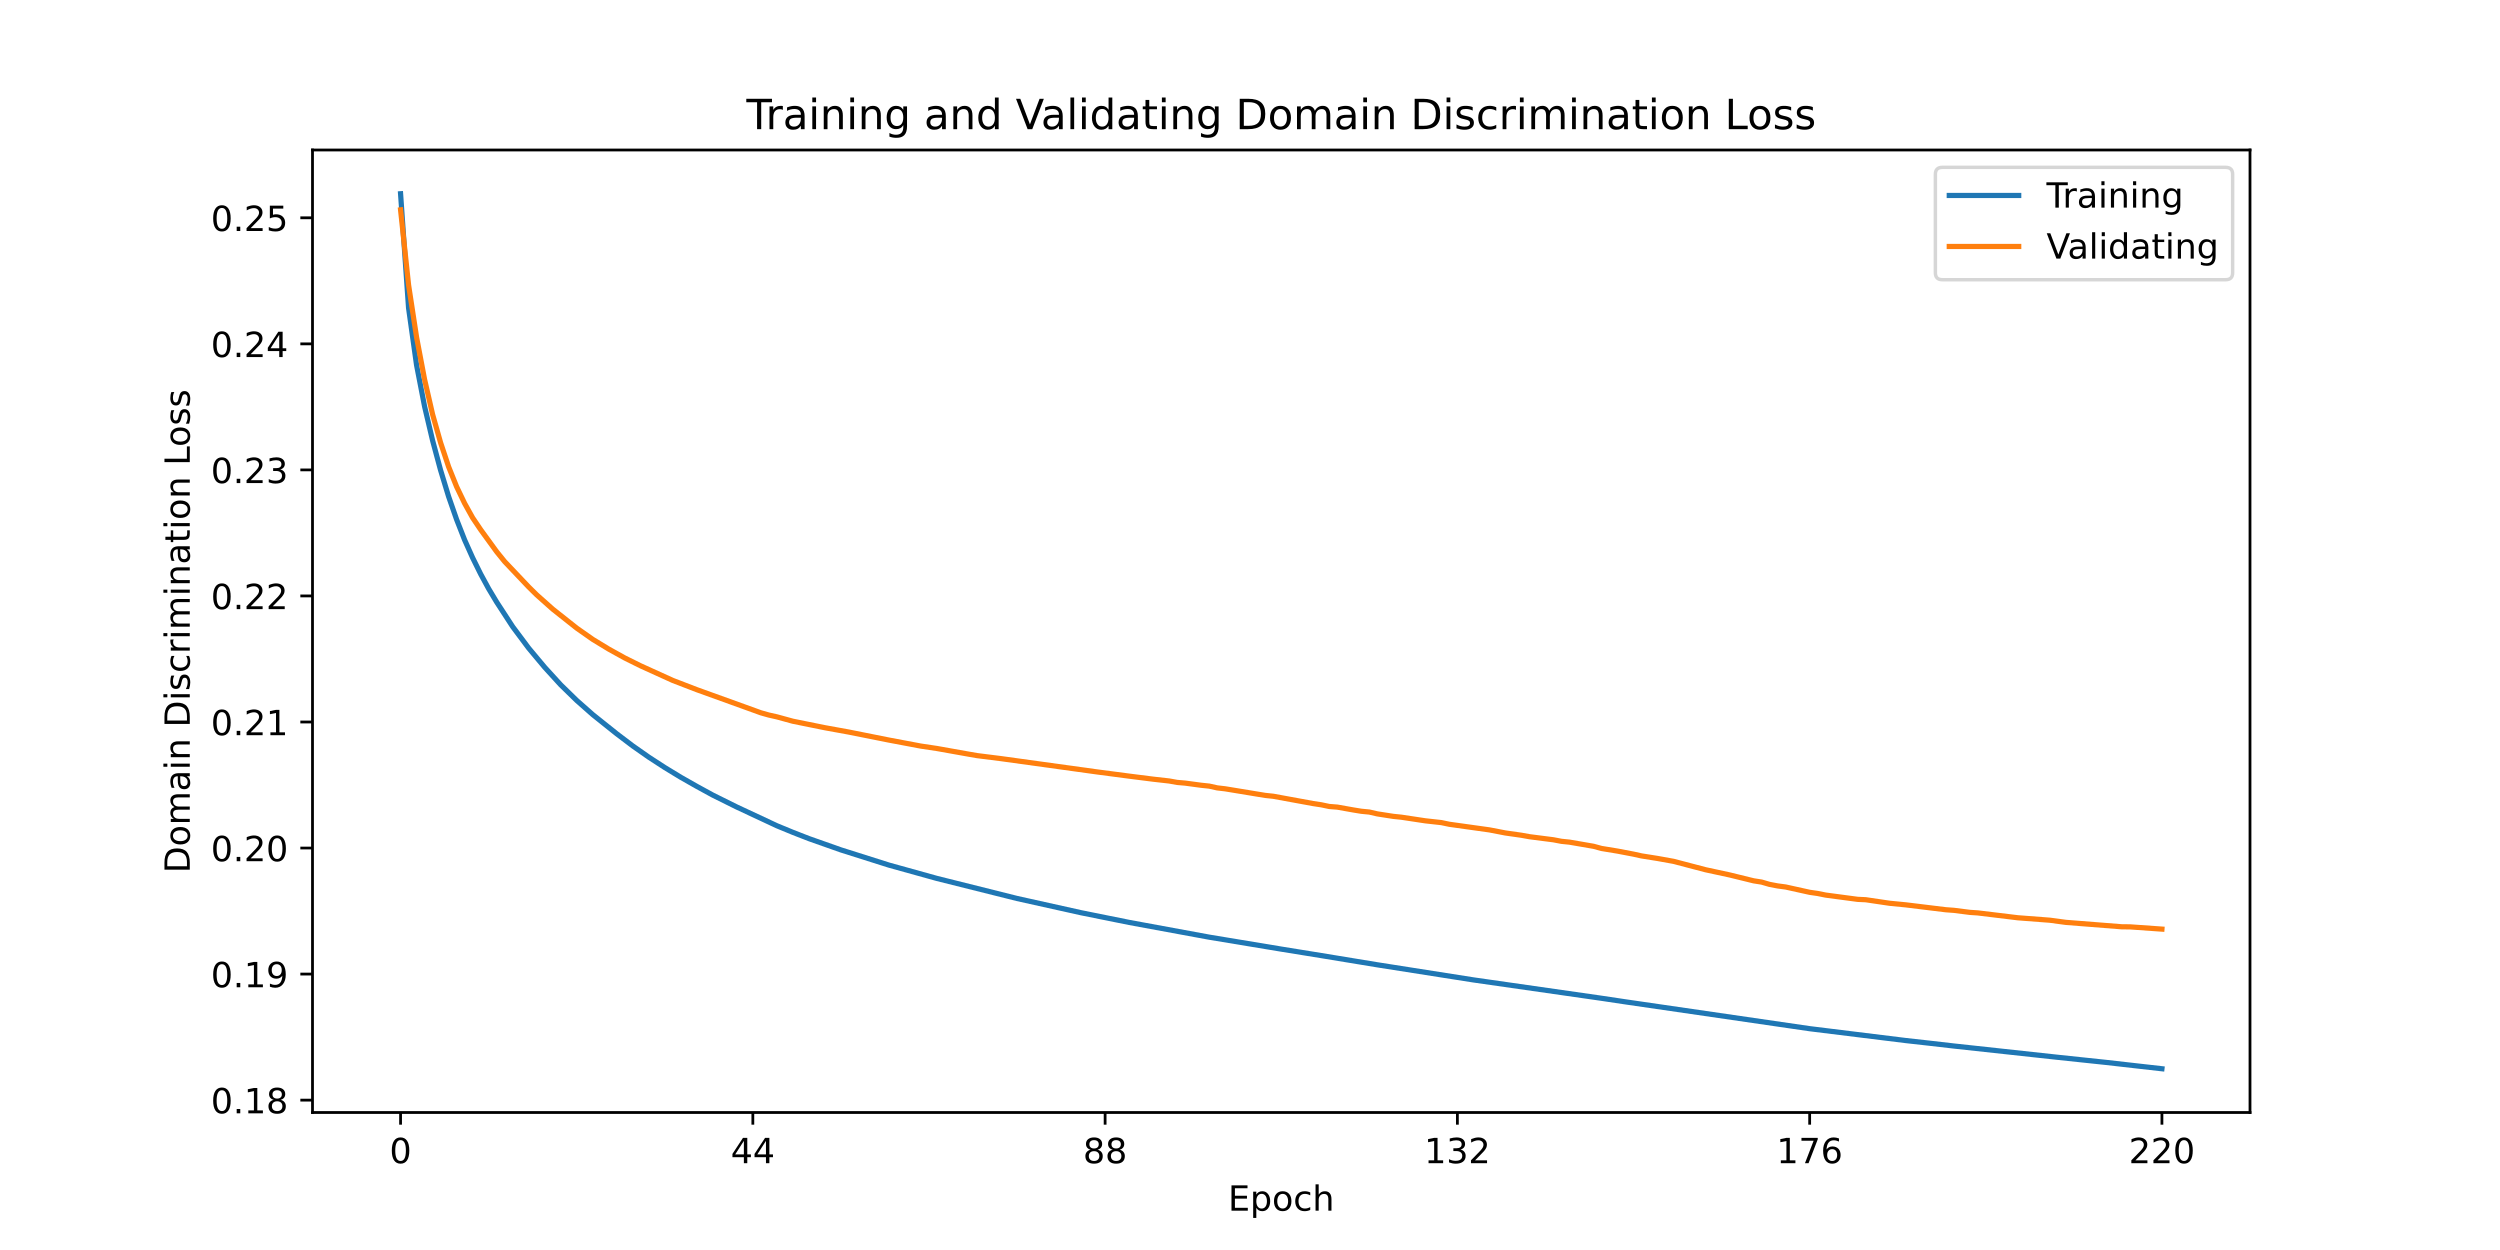
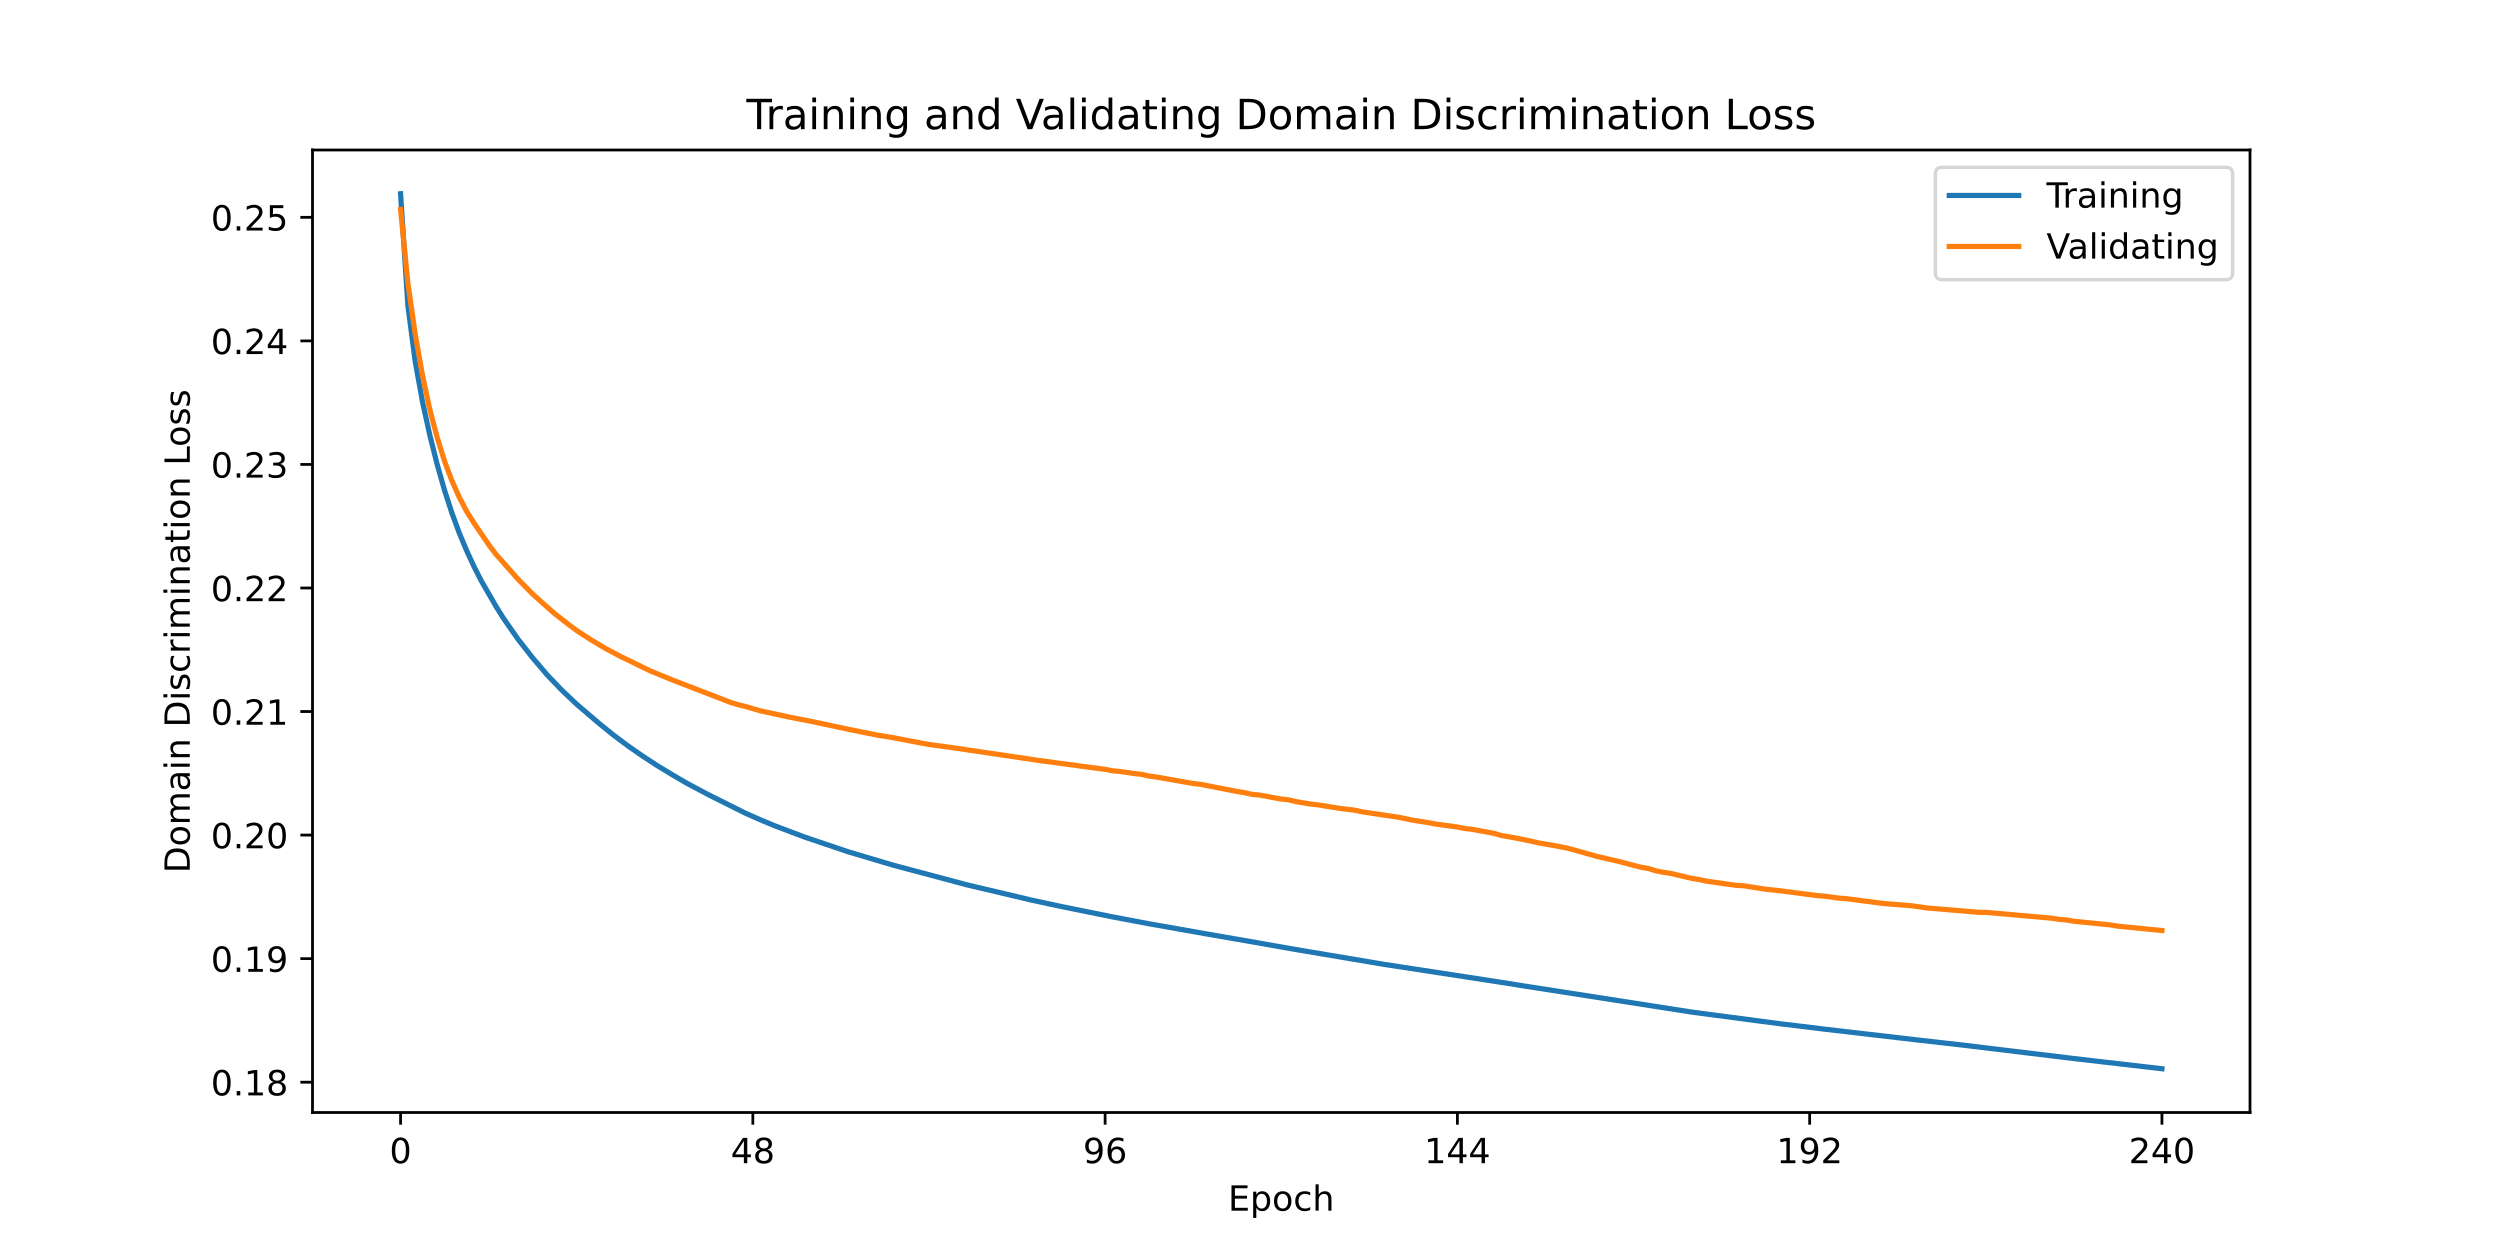
<svg xmlns="http://www.w3.org/2000/svg" xmlns:xlink="http://www.w3.org/1999/xlink" width="720pt" height="360pt" viewBox="0 0 720 360" version="1.1">
  <defs>
    <style type="text/css">*{stroke-linejoin: round; stroke-linecap: butt}</style>
  </defs>
  <g id="figure_1">
    <g id="patch_1">
      <path d="M 0 360  L 720 360  L 720 0  L 0 0  z " style="fill: #ffffff" />
    </g>
    <g id="axes_1">
      <g id="patch_2">
        <path d="M 90 320.4  L 648 320.4  L 648 43.2  L 90 43.2  z " style="fill: #ffffff" />
      </g>
      <g id="matplotlib.axis_1">
        <g id="xtick_1">
          <g id="line2d_1">
            <defs>
-               <path id="m2853e49513" d="M 0 0  L 0 3.5  " style="stroke: #000000; stroke-width: 0.8" />
+               <path id="mbe33d3d084" d="M 0 0  L 0 3.5  " style="stroke: #000000; stroke-width: 0.8" />
            </defs>
            <g>
-               <use xlink:href="#m2853e49513" x="115.364" y="320.4" style="stroke: #000000; stroke-width: 0.8" />
+               <use xlink:href="#mbe33d3d084" x="115.364" y="320.4" style="stroke: #000000; stroke-width: 0.8" />
            </g>
          </g>
          <g id="text_1">
            <g transform="translate(112.1824 334.9984) scale(0.1 -0.1)">
              <defs>
                <path id="DejaVuSans-30" d="M 2034 4250  Q 1547 4250 1301 3770  Q 1056 3291 1056 2328  Q 1056 1369 1301 889  Q 1547 409 2034 409  Q 2525 409 2770 889  Q 3016 1369 3016 2328  Q 3016 3291 2770 3770  Q 2525 4250 2034 4250  z M 2034 4750  Q 2819 4750 3233 4129  Q 3647 3509 3647 2328  Q 3647 1150 3233 529  Q 2819 -91 2034 -91  Q 1250 -91 836 529  Q 422 1150 422 2328  Q 422 3509 836 4129  Q 1250 4750 2034 4750  z " transform="scale(0.015625)" />
              </defs>
              <use xlink:href="#DejaVuSans-30" />
            </g>
          </g>
        </g>
        <g id="xtick_2">
          <g id="line2d_2">
            <g>
-               <use xlink:href="#m2853e49513" x="216.818" y="320.4" style="stroke: #000000; stroke-width: 0.8" />
+               <use xlink:href="#mbe33d3d084" x="216.818" y="320.4" style="stroke: #000000; stroke-width: 0.8" />
            </g>
          </g>
          <g id="text_2">
            <g transform="translate(210.4557 334.9984) scale(0.1 -0.1)">
              <defs>
                <path id="DejaVuSans-34" d="M 2419 4116  L 825 1625  L 2419 1625  L 2419 4116  z M 2253 4666  L 3047 4666  L 3047 1625  L 3713 1625  L 3713 1100  L 3047 1100  L 3047 0  L 2419 0  L 2419 1100  L 313 1100  L 313 1709  L 2253 4666  z " transform="scale(0.015625)" />
+                 <path id="DejaVuSans-38" d="M 2034 2216  Q 1584 2216 1326 1975  Q 1069 1734 1069 1313  Q 1069 891 1326 650  Q 1584 409 2034 409  Q 2484 409 2743 651  Q 3003 894 3003 1313  Q 3003 1734 2745 1975  Q 2488 2216 2034 2216  z M 1403 2484  Q 997 2584 770 2862  Q 544 3141 544 3541  Q 544 4100 942 4425  Q 1341 4750 2034 4750  Q 2731 4750 3128 4425  Q 3525 4100 3525 3541  Q 3525 3141 3298 2862  Q 3072 2584 2669 2484  Q 3125 2378 3379 2068  Q 3634 1759 3634 1313  Q 3634 634 3220 271  Q 2806 -91 2034 -91  Q 1263 -91 848 271  Q 434 634 434 1313  Q 434 1759 690 2068  Q 947 2378 1403 2484  z M 1172 3481  Q 1172 3119 1398 2916  Q 1625 2713 2034 2713  Q 2441 2713 2670 2916  Q 2900 3119 2900 3481  Q 2900 3844 2670 4047  Q 2441 4250 2034 4250  Q 1625 4250 1398 4047  Q 1172 3844 1172 3481  z " transform="scale(0.015625)" />
              </defs>
              <use xlink:href="#DejaVuSans-34" />
-               <use xlink:href="#DejaVuSans-34" transform="translate(63.62305 0)" />
+               <use xlink:href="#DejaVuSans-38" transform="translate(63.62305 0)" />
            </g>
          </g>
        </g>
        <g id="xtick_3">
          <g id="line2d_3">
            <g>
-               <use xlink:href="#m2853e49513" x="318.273" y="320.4" style="stroke: #000000; stroke-width: 0.8" />
+               <use xlink:href="#mbe33d3d084" x="318.273" y="320.4" style="stroke: #000000; stroke-width: 0.8" />
            </g>
          </g>
          <g id="text_3">
            <g transform="translate(311.9102 334.9984) scale(0.1 -0.1)">
              <defs>
-                 <path id="DejaVuSans-38" d="M 2034 2216  Q 1584 2216 1326 1975  Q 1069 1734 1069 1313  Q 1069 891 1326 650  Q 1584 409 2034 409  Q 2484 409 2743 651  Q 3003 894 3003 1313  Q 3003 1734 2745 1975  Q 2488 2216 2034 2216  z M 1403 2484  Q 997 2584 770 2862  Q 544 3141 544 3541  Q 544 4100 942 4425  Q 1341 4750 2034 4750  Q 2731 4750 3128 4425  Q 3525 4100 3525 3541  Q 3525 3141 3298 2862  Q 3072 2584 2669 2484  Q 3125 2378 3379 2068  Q 3634 1759 3634 1313  Q 3634 634 3220 271  Q 2806 -91 2034 -91  Q 1263 -91 848 271  Q 434 634 434 1313  Q 434 1759 690 2068  Q 947 2378 1403 2484  z M 1172 3481  Q 1172 3119 1398 2916  Q 1625 2713 2034 2713  Q 2441 2713 2670 2916  Q 2900 3119 2900 3481  Q 2900 3844 2670 4047  Q 2441 4250 2034 4250  Q 1625 4250 1398 4047  Q 1172 3844 1172 3481  z " transform="scale(0.015625)" />
-               </defs>
-               <use xlink:href="#DejaVuSans-38" />
-               <use xlink:href="#DejaVuSans-38" transform="translate(63.62305 0)" />
+                 <path id="DejaVuSans-39" d="M 703 97  L 703 672  Q 941 559 1184 500  Q 1428 441 1663 441  Q 2288 441 2617 861  Q 2947 1281 2994 2138  Q 2813 1869 2534 1725  Q 2256 1581 1919 1581  Q 1219 1581 811 2004  Q 403 2428 403 3163  Q 403 3881 828 4315  Q 1253 4750 1959 4750  Q 2769 4750 3195 4129  Q 3622 3509 3622 2328  Q 3622 1225 3098 567  Q 2575 -91 1691 -91  Q 1453 -91 1209 -44  Q 966 3 703 97  z M 1959 2075  Q 2384 2075 2632 2365  Q 2881 2656 2881 3163  Q 2881 3666 2632 3958  Q 2384 4250 1959 4250  Q 1534 4250 1286 3958  Q 1038 3666 1038 3163  Q 1038 2656 1286 2365  Q 1534 2075 1959 2075  z " transform="scale(0.015625)" />
+                 <path id="DejaVuSans-36" d="M 2113 2584  Q 1688 2584 1439 2293  Q 1191 2003 1191 1497  Q 1191 994 1439 701  Q 1688 409 2113 409  Q 2538 409 2786 701  Q 3034 994 3034 1497  Q 3034 2003 2786 2293  Q 2538 2584 2113 2584  z M 3366 4563  L 3366 3988  Q 3128 4100 2886 4159  Q 2644 4219 2406 4219  Q 1781 4219 1451 3797  Q 1122 3375 1075 2522  Q 1259 2794 1537 2939  Q 1816 3084 2150 3084  Q 2853 3084 3261 2657  Q 3669 2231 3669 1497  Q 3669 778 3244 343  Q 2819 -91 2113 -91  Q 1303 -91 875 529  Q 447 1150 447 2328  Q 447 3434 972 4092  Q 1497 4750 2381 4750  Q 2619 4750 2861 4703  Q 3103 4656 3366 4563  z " transform="scale(0.015625)" />
+               </defs>
+               <use xlink:href="#DejaVuSans-39" />
+               <use xlink:href="#DejaVuSans-36" transform="translate(63.62305 0)" />
            </g>
          </g>
        </g>
        <g id="xtick_4">
          <g id="line2d_4">
            <g>
-               <use xlink:href="#m2853e49513" x="419.727" y="320.4" style="stroke: #000000; stroke-width: 0.8" />
+               <use xlink:href="#mbe33d3d084" x="419.727" y="320.4" style="stroke: #000000; stroke-width: 0.8" />
            </g>
          </g>
          <g id="text_4">
            <g transform="translate(410.1835 334.9984) scale(0.1 -0.1)">
              <defs>
                <path id="DejaVuSans-31" d="M 794 531  L 1825 531  L 1825 4091  L 703 3866  L 703 4441  L 1819 4666  L 2450 4666  L 2450 531  L 3481 531  L 3481 0  L 794 0  L 794 531  z " transform="scale(0.015625)" />
-                 <path id="DejaVuSans-33" d="M 2597 2516  Q 3050 2419 3304 2112  Q 3559 1806 3559 1356  Q 3559 666 3084 287  Q 2609 -91 1734 -91  Q 1441 -91 1130 -33  Q 819 25 488 141  L 488 750  Q 750 597 1062 519  Q 1375 441 1716 441  Q 2309 441 2620 675  Q 2931 909 2931 1356  Q 2931 1769 2642 2001  Q 2353 2234 1838 2234  L 1294 2234  L 1294 2753  L 1863 2753  Q 2328 2753 2575 2939  Q 2822 3125 2822 3475  Q 2822 3834 2567 4026  Q 2313 4219 1838 4219  Q 1578 4219 1281 4162  Q 984 4106 628 3988  L 628 4550  Q 988 4650 1302 4700  Q 1616 4750 1894 4750  Q 2613 4750 3031 4423  Q 3450 4097 3450 3541  Q 3450 3153 3228 2886  Q 3006 2619 2597 2516  z " transform="scale(0.015625)" />
-                 <path id="DejaVuSans-32" d="M 1228 531  L 3431 531  L 3431 0  L 469 0  L 469 531  Q 828 903 1448 1529  Q 2069 2156 2228 2338  Q 2531 2678 2651 2914  Q 2772 3150 2772 3378  Q 2772 3750 2511 3984  Q 2250 4219 1831 4219  Q 1534 4219 1204 4116  Q 875 4013 500 3803  L 500 4441  Q 881 4594 1212 4672  Q 1544 4750 1819 4750  Q 2544 4750 2975 4387  Q 3406 4025 3406 3419  Q 3406 3131 3298 2873  Q 3191 2616 2906 2266  Q 2828 2175 2409 1742  Q 1991 1309 1228 531  z " transform="scale(0.015625)" />
              </defs>
              <use xlink:href="#DejaVuSans-31" />
-               <use xlink:href="#DejaVuSans-33" transform="translate(63.62305 0)" />
-               <use xlink:href="#DejaVuSans-32" transform="translate(127.2461 0)" />
+               <use xlink:href="#DejaVuSans-34" transform="translate(63.62305 0)" />
+               <use xlink:href="#DejaVuSans-34" transform="translate(127.2461 0)" />
            </g>
          </g>
        </g>
        <g id="xtick_5">
          <g id="line2d_5">
            <g>
-               <use xlink:href="#m2853e49513" x="521.182" y="320.4" style="stroke: #000000; stroke-width: 0.8" />
+               <use xlink:href="#mbe33d3d084" x="521.182" y="320.4" style="stroke: #000000; stroke-width: 0.8" />
            </g>
          </g>
          <g id="text_5">
            <g transform="translate(511.6381 334.9984) scale(0.1 -0.1)">
              <defs>
-                 <path id="DejaVuSans-37" d="M 525 4666  L 3525 4666  L 3525 4397  L 1831 0  L 1172 0  L 2766 4134  L 525 4134  L 525 4666  z " transform="scale(0.015625)" />
-                 <path id="DejaVuSans-36" d="M 2113 2584  Q 1688 2584 1439 2293  Q 1191 2003 1191 1497  Q 1191 994 1439 701  Q 1688 409 2113 409  Q 2538 409 2786 701  Q 3034 994 3034 1497  Q 3034 2003 2786 2293  Q 2538 2584 2113 2584  z M 3366 4563  L 3366 3988  Q 3128 4100 2886 4159  Q 2644 4219 2406 4219  Q 1781 4219 1451 3797  Q 1122 3375 1075 2522  Q 1259 2794 1537 2939  Q 1816 3084 2150 3084  Q 2853 3084 3261 2657  Q 3669 2231 3669 1497  Q 3669 778 3244 343  Q 2819 -91 2113 -91  Q 1303 -91 875 529  Q 447 1150 447 2328  Q 447 3434 972 4092  Q 1497 4750 2381 4750  Q 2619 4750 2861 4703  Q 3103 4656 3366 4563  z " transform="scale(0.015625)" />
+                 <path id="DejaVuSans-32" d="M 1228 531  L 3431 531  L 3431 0  L 469 0  L 469 531  Q 828 903 1448 1529  Q 2069 2156 2228 2338  Q 2531 2678 2651 2914  Q 2772 3150 2772 3378  Q 2772 3750 2511 3984  Q 2250 4219 1831 4219  Q 1534 4219 1204 4116  Q 875 4013 500 3803  L 500 4441  Q 881 4594 1212 4672  Q 1544 4750 1819 4750  Q 2544 4750 2975 4387  Q 3406 4025 3406 3419  Q 3406 3131 3298 2873  Q 3191 2616 2906 2266  Q 2828 2175 2409 1742  Q 1991 1309 1228 531  z " transform="scale(0.015625)" />
              </defs>
              <use xlink:href="#DejaVuSans-31" />
-               <use xlink:href="#DejaVuSans-37" transform="translate(63.62305 0)" />
-               <use xlink:href="#DejaVuSans-36" transform="translate(127.2461 0)" />
+               <use xlink:href="#DejaVuSans-39" transform="translate(63.62305 0)" />
+               <use xlink:href="#DejaVuSans-32" transform="translate(127.2461 0)" />
            </g>
          </g>
        </g>
        <g id="xtick_6">
          <g id="line2d_6">
            <g>
-               <use xlink:href="#m2853e49513" x="622.636" y="320.4" style="stroke: #000000; stroke-width: 0.8" />
+               <use xlink:href="#mbe33d3d084" x="622.636" y="320.4" style="stroke: #000000; stroke-width: 0.8" />
            </g>
          </g>
          <g id="text_6">
            <g transform="translate(613.0926 334.9984) scale(0.1 -0.1)">
              <use xlink:href="#DejaVuSans-32" />
-               <use xlink:href="#DejaVuSans-32" transform="translate(63.62305 0)" />
+               <use xlink:href="#DejaVuSans-34" transform="translate(63.62305 0)" />
              <use xlink:href="#DejaVuSans-30" transform="translate(127.2461 0)" />
            </g>
          </g>
        </g>
        <g id="text_7">
          <g transform="translate(353.6891 348.6766) scale(0.1 -0.1)">
            <defs>
              <path id="DejaVuSans-45" d="M 628 4666  L 3578 4666  L 3578 4134  L 1259 4134  L 1259 2753  L 3481 2753  L 3481 2222  L 1259 2222  L 1259 531  L 3634 531  L 3634 0  L 628 0  L 628 4666  z " transform="scale(0.015625)" />
              <path id="DejaVuSans-70" d="M 1159 525  L 1159 -1331  L 581 -1331  L 581 3500  L 1159 3500  L 1159 2969  Q 1341 3281 1617 3432  Q 1894 3584 2278 3584  Q 2916 3584 3314 3078  Q 3713 2572 3713 1747  Q 3713 922 3314 415  Q 2916 -91 2278 -91  Q 1894 -91 1617 61  Q 1341 213 1159 525  z M 3116 1747  Q 3116 2381 2855 2742  Q 2594 3103 2138 3103  Q 1681 3103 1420 2742  Q 1159 2381 1159 1747  Q 1159 1113 1420 752  Q 1681 391 2138 391  Q 2594 391 2855 752  Q 3116 1113 3116 1747  z " transform="scale(0.015625)" />
              <path id="DejaVuSans-6f" d="M 1959 3097  Q 1497 3097 1228 2736  Q 959 2375 959 1747  Q 959 1119 1226 758  Q 1494 397 1959 397  Q 2419 397 2687 759  Q 2956 1122 2956 1747  Q 2956 2369 2687 2733  Q 2419 3097 1959 3097  z M 1959 3584  Q 2709 3584 3137 3096  Q 3566 2609 3566 1747  Q 3566 888 3137 398  Q 2709 -91 1959 -91  Q 1206 -91 779 398  Q 353 888 353 1747  Q 353 2609 779 3096  Q 1206 3584 1959 3584  z " transform="scale(0.015625)" />
              <path id="DejaVuSans-63" d="M 3122 3366  L 3122 2828  Q 2878 2963 2633 3030  Q 2388 3097 2138 3097  Q 1578 3097 1268 2742  Q 959 2388 959 1747  Q 959 1106 1268 751  Q 1578 397 2138 397  Q 2388 397 2633 464  Q 2878 531 3122 666  L 3122 134  Q 2881 22 2623 -34  Q 2366 -91 2075 -91  Q 1284 -91 818 406  Q 353 903 353 1747  Q 353 2603 823 3093  Q 1294 3584 2113 3584  Q 2378 3584 2631 3529  Q 2884 3475 3122 3366  z " transform="scale(0.015625)" />
              <path id="DejaVuSans-68" d="M 3513 2113  L 3513 0  L 2938 0  L 2938 2094  Q 2938 2591 2744 2837  Q 2550 3084 2163 3084  Q 1697 3084 1428 2787  Q 1159 2491 1159 1978  L 1159 0  L 581 0  L 581 4863  L 1159 4863  L 1159 2956  Q 1366 3272 1645 3428  Q 1925 3584 2291 3584  Q 2894 3584 3203 3211  Q 3513 2838 3513 2113  z " transform="scale(0.015625)" />
            </defs>
            <use xlink:href="#DejaVuSans-45" />
            <use xlink:href="#DejaVuSans-70" transform="translate(63.18359 0)" />
            <use xlink:href="#DejaVuSans-6f" transform="translate(126.6602 0)" />
            <use xlink:href="#DejaVuSans-63" transform="translate(187.8418 0)" />
            <use xlink:href="#DejaVuSans-68" transform="translate(242.8223 0)" />
          </g>
        </g>
      </g>
      <g id="matplotlib.axis_2">
        <g id="ytick_1">
          <g id="line2d_7">
            <defs>
-               <path id="m1319312a20" d="M 0 0  L -3.5 0  " style="stroke: #000000; stroke-width: 0.8" />
+               <path id="m91e047c7bb" d="M 0 0  L -3.5 0  " style="stroke: #000000; stroke-width: 0.8" />
            </defs>
            <g>
-               <use xlink:href="#m1319312a20" x="90" y="316.834" style="stroke: #000000; stroke-width: 0.8" />
+               <use xlink:href="#m91e047c7bb" x="90" y="311.671" style="stroke: #000000; stroke-width: 0.8" />
            </g>
          </g>
          <g id="text_8">
-             <g transform="translate(60.73438 320.6329) scale(0.1 -0.1)">
+             <g transform="translate(60.73438 315.4698) scale(0.1 -0.1)">
              <defs>
                <path id="DejaVuSans-2e" d="M 684 794  L 1344 794  L 1344 0  L 684 0  L 684 794  z " transform="scale(0.015625)" />
              </defs>
              <use xlink:href="#DejaVuSans-30" />
              <use xlink:href="#DejaVuSans-2e" transform="translate(63.62305 0)" />
              <use xlink:href="#DejaVuSans-31" transform="translate(95.41016 0)" />
              <use xlink:href="#DejaVuSans-38" transform="translate(159.0332 0)" />
            </g>
          </g>
        </g>
        <g id="ytick_2">
          <g id="line2d_8">
            <g>
-               <use xlink:href="#m1319312a20" x="90" y="280.533" style="stroke: #000000; stroke-width: 0.8" />
+               <use xlink:href="#m91e047c7bb" x="90" y="276.088" style="stroke: #000000; stroke-width: 0.8" />
            </g>
          </g>
          <g id="text_9">
-             <g transform="translate(60.73438 284.3325) scale(0.1 -0.1)">
-               <defs>
-                 <path id="DejaVuSans-39" d="M 703 97  L 703 672  Q 941 559 1184 500  Q 1428 441 1663 441  Q 2288 441 2617 861  Q 2947 1281 2994 2138  Q 2813 1869 2534 1725  Q 2256 1581 1919 1581  Q 1219 1581 811 2004  Q 403 2428 403 3163  Q 403 3881 828 4315  Q 1253 4750 1959 4750  Q 2769 4750 3195 4129  Q 3622 3509 3622 2328  Q 3622 1225 3098 567  Q 2575 -91 1691 -91  Q 1453 -91 1209 -44  Q 966 3 703 97  z M 1959 2075  Q 2384 2075 2632 2365  Q 2881 2656 2881 3163  Q 2881 3666 2632 3958  Q 2384 4250 1959 4250  Q 1534 4250 1286 3958  Q 1038 3666 1038 3163  Q 1038 2656 1286 2365  Q 1534 2075 1959 2075  z " transform="scale(0.015625)" />
-               </defs>
+             <g transform="translate(60.73438 279.8874) scale(0.1 -0.1)">
              <use xlink:href="#DejaVuSans-30" />
              <use xlink:href="#DejaVuSans-2e" transform="translate(63.62305 0)" />
              <use xlink:href="#DejaVuSans-31" transform="translate(95.41016 0)" />
              <use xlink:href="#DejaVuSans-39" transform="translate(159.0332 0)" />
            </g>
          </g>
        </g>
        <g id="ytick_3">
          <g id="line2d_9">
            <g>
-               <use xlink:href="#m1319312a20" x="90" y="244.233" style="stroke: #000000; stroke-width: 0.8" />
+               <use xlink:href="#m91e047c7bb" x="90" y="240.506" style="stroke: #000000; stroke-width: 0.8" />
            </g>
          </g>
          <g id="text_10">
-             <g transform="translate(60.73438 248.0322) scale(0.1 -0.1)">
+             <g transform="translate(60.73438 244.3051) scale(0.1 -0.1)">
              <use xlink:href="#DejaVuSans-30" />
              <use xlink:href="#DejaVuSans-2e" transform="translate(63.62305 0)" />
              <use xlink:href="#DejaVuSans-32" transform="translate(95.41016 0)" />
              <use xlink:href="#DejaVuSans-30" transform="translate(159.0332 0)" />
            </g>
          </g>
        </g>
        <g id="ytick_4">
          <g id="line2d_10">
            <g>
-               <use xlink:href="#m1319312a20" x="90" y="207.933" style="stroke: #000000; stroke-width: 0.8" />
+               <use xlink:href="#m91e047c7bb" x="90" y="204.924" style="stroke: #000000; stroke-width: 0.8" />
            </g>
          </g>
          <g id="text_11">
-             <g transform="translate(60.73438 211.7319) scale(0.1 -0.1)">
+             <g transform="translate(60.73438 208.7227) scale(0.1 -0.1)">
              <use xlink:href="#DejaVuSans-30" />
              <use xlink:href="#DejaVuSans-2e" transform="translate(63.62305 0)" />
              <use xlink:href="#DejaVuSans-32" transform="translate(95.41016 0)" />
              <use xlink:href="#DejaVuSans-31" transform="translate(159.0332 0)" />
            </g>
          </g>
        </g>
        <g id="ytick_5">
          <g id="line2d_11">
            <g>
-               <use xlink:href="#m1319312a20" x="90" y="171.632" style="stroke: #000000; stroke-width: 0.8" />
+               <use xlink:href="#m91e047c7bb" x="90" y="169.341" style="stroke: #000000; stroke-width: 0.8" />
            </g>
          </g>
          <g id="text_12">
-             <g transform="translate(60.73438 175.4315) scale(0.1 -0.1)">
+             <g transform="translate(60.73438 173.1404) scale(0.1 -0.1)">
              <use xlink:href="#DejaVuSans-30" />
              <use xlink:href="#DejaVuSans-2e" transform="translate(63.62305 0)" />
              <use xlink:href="#DejaVuSans-32" transform="translate(95.41016 0)" />
              <use xlink:href="#DejaVuSans-32" transform="translate(159.0332 0)" />
            </g>
          </g>
        </g>
        <g id="ytick_6">
          <g id="line2d_12">
            <g>
-               <use xlink:href="#m1319312a20" x="90" y="135.332" style="stroke: #000000; stroke-width: 0.8" />
+               <use xlink:href="#m91e047c7bb" x="90" y="133.759" style="stroke: #000000; stroke-width: 0.8" />
            </g>
          </g>
          <g id="text_13">
-             <g transform="translate(60.73438 139.1312) scale(0.1 -0.1)">
+             <g transform="translate(60.73438 137.5581) scale(0.1 -0.1)">
+               <defs>
+                 <path id="DejaVuSans-33" d="M 2597 2516  Q 3050 2419 3304 2112  Q 3559 1806 3559 1356  Q 3559 666 3084 287  Q 2609 -91 1734 -91  Q 1441 -91 1130 -33  Q 819 25 488 141  L 488 750  Q 750 597 1062 519  Q 1375 441 1716 441  Q 2309 441 2620 675  Q 2931 909 2931 1356  Q 2931 1769 2642 2001  Q 2353 2234 1838 2234  L 1294 2234  L 1294 2753  L 1863 2753  Q 2328 2753 2575 2939  Q 2822 3125 2822 3475  Q 2822 3834 2567 4026  Q 2313 4219 1838 4219  Q 1578 4219 1281 4162  Q 984 4106 628 3988  L 628 4550  Q 988 4650 1302 4700  Q 1616 4750 1894 4750  Q 2613 4750 3031 4423  Q 3450 4097 3450 3541  Q 3450 3153 3228 2886  Q 3006 2619 2597 2516  z " transform="scale(0.015625)" />
+               </defs>
              <use xlink:href="#DejaVuSans-30" />
              <use xlink:href="#DejaVuSans-2e" transform="translate(63.62305 0)" />
              <use xlink:href="#DejaVuSans-32" transform="translate(95.41016 0)" />
              <use xlink:href="#DejaVuSans-33" transform="translate(159.0332 0)" />
            </g>
          </g>
        </g>
        <g id="ytick_7">
          <g id="line2d_13">
            <g>
-               <use xlink:href="#m1319312a20" x="90" y="99.032" style="stroke: #000000; stroke-width: 0.8" />
+               <use xlink:href="#m91e047c7bb" x="90" y="98.177" style="stroke: #000000; stroke-width: 0.8" />
            </g>
          </g>
          <g id="text_14">
-             <g transform="translate(60.73438 102.8308) scale(0.1 -0.1)">
+             <g transform="translate(60.73438 101.9757) scale(0.1 -0.1)">
              <use xlink:href="#DejaVuSans-30" />
              <use xlink:href="#DejaVuSans-2e" transform="translate(63.62305 0)" />
              <use xlink:href="#DejaVuSans-32" transform="translate(95.41016 0)" />
              <use xlink:href="#DejaVuSans-34" transform="translate(159.0332 0)" />
            </g>
          </g>
        </g>
        <g id="ytick_8">
          <g id="line2d_14">
            <g>
-               <use xlink:href="#m1319312a20" x="90" y="62.731" style="stroke: #000000; stroke-width: 0.8" />
+               <use xlink:href="#m91e047c7bb" x="90" y="62.594" style="stroke: #000000; stroke-width: 0.8" />
            </g>
          </g>
          <g id="text_15">
-             <g transform="translate(60.73438 66.53049) scale(0.1 -0.1)">
+             <g transform="translate(60.73438 66.39339) scale(0.1 -0.1)">
              <defs>
                <path id="DejaVuSans-35" d="M 691 4666  L 3169 4666  L 3169 4134  L 1269 4134  L 1269 2991  Q 1406 3038 1543 3061  Q 1681 3084 1819 3084  Q 2600 3084 3056 2656  Q 3513 2228 3513 1497  Q 3513 744 3044 326  Q 2575 -91 1722 -91  Q 1428 -91 1123 -41  Q 819 9 494 109  L 494 744  Q 775 591 1075 516  Q 1375 441 1709 441  Q 2250 441 2565 725  Q 2881 1009 2881 1497  Q 2881 1984 2565 2268  Q 2250 2553 1709 2553  Q 1456 2553 1204 2497  Q 953 2441 691 2322  L 691 4666  z " transform="scale(0.015625)" />
              </defs>
              <use xlink:href="#DejaVuSans-30" />
              <use xlink:href="#DejaVuSans-2e" transform="translate(63.62305 0)" />
              <use xlink:href="#DejaVuSans-32" transform="translate(95.41016 0)" />
              <use xlink:href="#DejaVuSans-35" transform="translate(159.0332 0)" />
            </g>
          </g>
        </g>
        <g id="text_16">
          <g transform="translate(54.65469 251.4539) rotate(-90) scale(0.1 -0.1)">
            <defs>
              <path id="DejaVuSans-44" d="M 1259 4147  L 1259 519  L 2022 519  Q 2988 519 3436 956  Q 3884 1394 3884 2338  Q 3884 3275 3436 3711  Q 2988 4147 2022 4147  L 1259 4147  z M 628 4666  L 1925 4666  Q 3281 4666 3915 4102  Q 4550 3538 4550 2338  Q 4550 1131 3912 565  Q 3275 0 1925 0  L 628 0  L 628 4666  z " transform="scale(0.015625)" />
              <path id="DejaVuSans-6d" d="M 3328 2828  Q 3544 3216 3844 3400  Q 4144 3584 4550 3584  Q 5097 3584 5394 3201  Q 5691 2819 5691 2113  L 5691 0  L 5113 0  L 5113 2094  Q 5113 2597 4934 2840  Q 4756 3084 4391 3084  Q 3944 3084 3684 2787  Q 3425 2491 3425 1978  L 3425 0  L 2847 0  L 2847 2094  Q 2847 2600 2669 2842  Q 2491 3084 2119 3084  Q 1678 3084 1418 2786  Q 1159 2488 1159 1978  L 1159 0  L 581 0  L 581 3500  L 1159 3500  L 1159 2956  Q 1356 3278 1631 3431  Q 1906 3584 2284 3584  Q 2666 3584 2933 3390  Q 3200 3197 3328 2828  z " transform="scale(0.015625)" />
              <path id="DejaVuSans-61" d="M 2194 1759  Q 1497 1759 1228 1600  Q 959 1441 959 1056  Q 959 750 1161 570  Q 1363 391 1709 391  Q 2188 391 2477 730  Q 2766 1069 2766 1631  L 2766 1759  L 2194 1759  z M 3341 1997  L 3341 0  L 2766 0  L 2766 531  Q 2569 213 2275 61  Q 1981 -91 1556 -91  Q 1019 -91 701 211  Q 384 513 384 1019  Q 384 1609 779 1909  Q 1175 2209 1959 2209  L 2766 2209  L 2766 2266  Q 2766 2663 2505 2880  Q 2244 3097 1772 3097  Q 1472 3097 1187 3025  Q 903 2953 641 2809  L 641 3341  Q 956 3463 1253 3523  Q 1550 3584 1831 3584  Q 2591 3584 2966 3190  Q 3341 2797 3341 1997  z " transform="scale(0.015625)" />
              <path id="DejaVuSans-69" d="M 603 3500  L 1178 3500  L 1178 0  L 603 0  L 603 3500  z M 603 4863  L 1178 4863  L 1178 4134  L 603 4134  L 603 4863  z " transform="scale(0.015625)" />
              <path id="DejaVuSans-6e" d="M 3513 2113  L 3513 0  L 2938 0  L 2938 2094  Q 2938 2591 2744 2837  Q 2550 3084 2163 3084  Q 1697 3084 1428 2787  Q 1159 2491 1159 1978  L 1159 0  L 581 0  L 581 3500  L 1159 3500  L 1159 2956  Q 1366 3272 1645 3428  Q 1925 3584 2291 3584  Q 2894 3584 3203 3211  Q 3513 2838 3513 2113  z " transform="scale(0.015625)" />
              <path id="DejaVuSans-20" transform="scale(0.015625)" />
              <path id="DejaVuSans-73" d="M 2834 3397  L 2834 2853  Q 2591 2978 2328 3040  Q 2066 3103 1784 3103  Q 1356 3103 1142 2972  Q 928 2841 928 2578  Q 928 2378 1081 2264  Q 1234 2150 1697 2047  L 1894 2003  Q 2506 1872 2764 1633  Q 3022 1394 3022 966  Q 3022 478 2636 193  Q 2250 -91 1575 -91  Q 1294 -91 989 -36  Q 684 19 347 128  L 347 722  Q 666 556 975 473  Q 1284 391 1588 391  Q 1994 391 2212 530  Q 2431 669 2431 922  Q 2431 1156 2273 1281  Q 2116 1406 1581 1522  L 1381 1569  Q 847 1681 609 1914  Q 372 2147 372 2553  Q 372 3047 722 3315  Q 1072 3584 1716 3584  Q 2034 3584 2315 3537  Q 2597 3491 2834 3397  z " transform="scale(0.015625)" />
              <path id="DejaVuSans-72" d="M 2631 2963  Q 2534 3019 2420 3045  Q 2306 3072 2169 3072  Q 1681 3072 1420 2755  Q 1159 2438 1159 1844  L 1159 0  L 581 0  L 581 3500  L 1159 3500  L 1159 2956  Q 1341 3275 1631 3429  Q 1922 3584 2338 3584  Q 2397 3584 2469 3576  Q 2541 3569 2628 3553  L 2631 2963  z " transform="scale(0.015625)" />
              <path id="DejaVuSans-74" d="M 1172 4494  L 1172 3500  L 2356 3500  L 2356 3053  L 1172 3053  L 1172 1153  Q 1172 725 1289 603  Q 1406 481 1766 481  L 2356 481  L 2356 0  L 1766 0  Q 1100 0 847 248  Q 594 497 594 1153  L 594 3053  L 172 3053  L 172 3500  L 594 3500  L 594 4494  L 1172 4494  z " transform="scale(0.015625)" />
              <path id="DejaVuSans-4c" d="M 628 4666  L 1259 4666  L 1259 531  L 3531 531  L 3531 0  L 628 0  L 628 4666  z " transform="scale(0.015625)" />
            </defs>
            <use xlink:href="#DejaVuSans-44" />
            <use xlink:href="#DejaVuSans-6f" transform="translate(77.00195 0)" />
            <use xlink:href="#DejaVuSans-6d" transform="translate(138.1836 0)" />
            <use xlink:href="#DejaVuSans-61" transform="translate(235.5957 0)" />
            <use xlink:href="#DejaVuSans-69" transform="translate(296.875 0)" />
            <use xlink:href="#DejaVuSans-6e" transform="translate(324.6582 0)" />
            <use xlink:href="#DejaVuSans-20" transform="translate(388.0371 0)" />
            <use xlink:href="#DejaVuSans-44" transform="translate(419.8242 0)" />
            <use xlink:href="#DejaVuSans-69" transform="translate(496.8262 0)" />
            <use xlink:href="#DejaVuSans-73" transform="translate(524.6094 0)" />
            <use xlink:href="#DejaVuSans-63" transform="translate(576.709 0)" />
            <use xlink:href="#DejaVuSans-72" transform="translate(631.6895 0)" />
            <use xlink:href="#DejaVuSans-69" transform="translate(672.8027 0)" />
            <use xlink:href="#DejaVuSans-6d" transform="translate(700.5859 0)" />
            <use xlink:href="#DejaVuSans-69" transform="translate(797.998 0)" />
            <use xlink:href="#DejaVuSans-6e" transform="translate(825.7812 0)" />
            <use xlink:href="#DejaVuSans-61" transform="translate(889.1602 0)" />
            <use xlink:href="#DejaVuSans-74" transform="translate(950.4395 0)" />
            <use xlink:href="#DejaVuSans-69" transform="translate(989.6484 0)" />
            <use xlink:href="#DejaVuSans-6f" transform="translate(1017.432 0)" />
            <use xlink:href="#DejaVuSans-6e" transform="translate(1078.613 0)" />
            <use xlink:href="#DejaVuSans-20" transform="translate(1141.992 0)" />
            <use xlink:href="#DejaVuSans-4c" transform="translate(1173.779 0)" />
            <use xlink:href="#DejaVuSans-6f" transform="translate(1227.742 0)" />
            <use xlink:href="#DejaVuSans-73" transform="translate(1288.924 0)" />
            <use xlink:href="#DejaVuSans-73" transform="translate(1341.023 0)" />
          </g>
        </g>
      </g>
      <g id="line2d_15">
-         <path d="M 115.364 55.8  L 117.669 88.708  L 119.975 105.159  L 122.281 117.061  L 124.587 126.865  L 126.893 135.431  L 129.198 143.004  L 131.504 149.619  L 133.81 155.502  L 136.116 160.639  L 138.421 165.301  L 140.727 169.542  L 143.033 173.389  L 147.645 180.478  L 152.256 186.657  L 156.868 192.171  L 161.479 197.227  L 166.091 201.725  L 170.702 205.799  L 177.62 211.331  L 182.231 214.823  L 186.843 218.057  L 191.455 221.05  L 196.066 223.856  L 200.678 226.475  L 205.289 228.994  L 212.207 232.427  L 223.736 237.815  L 228.347 239.717  L 232.959 241.515  L 242.182 244.771  L 256.017 249.15  L 269.851 252.996  L 292.909 258.763  L 311.355 262.867  L 325.19 265.657  L 348.248 269.903  L 369 273.343  L 380.529 275.209  L 396.669 277.864  L 424.339 282.212  L 461.231 287.502  L 468.149 288.537  L 521.182 296.261  L 548.851 299.677  L 555.769 300.45  L 562.686 301.248  L 592.661 304.507  L 606.496 305.968  L 615.719 307.017  L 622.636 307.8  L 622.636 307.8  " clip-path="url(#paa025a3c8e)" style="fill: none; stroke: #1f77b4; stroke-width: 1.5; stroke-linecap: square" />
+         <path d="M 115.364 55.8  L 117.477 88.057  L 119.591 104.182  L 121.705 115.849  L 123.818 125.459  L 125.932 133.856  L 128.045 141.279  L 130.159 147.764  L 132.273 153.53  L 134.386 158.565  L 136.5 163.135  L 138.614 167.292  L 142.841 174.623  L 144.955 178.012  L 149.182 184.069  L 153.409 189.473  L 157.636 194.429  L 161.864 198.839  L 166.091 202.832  L 172.432 208.255  L 176.659 211.678  L 180.886 214.847  L 185.114 217.781  L 189.341 220.532  L 193.568 223.1  L 197.795 225.568  L 204.136 228.933  L 214.705 234.215  L 218.932 236.079  L 223.159 237.841  L 231.614 241.034  L 244.295 245.325  L 256.977 249.096  L 278.114 254.748  L 297.136 259.246  L 305.591 261.064  L 320.386 264.063  L 330.955 266.052  L 347.864 269.04  L 358.432 270.869  L 373.227 273.472  L 398.591 277.733  L 432.409 282.92  L 438.75 283.934  L 487.364 291.505  L 512.727 294.853  L 519.068 295.611  L 525.409 296.393  L 552.886 299.587  L 565.568 301.02  L 574.023 302.048  L 597.273 304.861  L 605.727 305.839  L 622.636 307.8  L 622.636 307.8  " clip-path="url(#p3537110d97)" style="fill: none; stroke: #1f77b4; stroke-width: 1.5; stroke-linecap: square" />
      </g>
      <g id="line2d_16">
-         <path d="M 115.364 60.437  L 117.669 82.086  L 119.975 97.148  L 122.281 109.298  L 124.587 119.347  L 126.893 127.497  L 129.198 134.422  L 131.504 140.161  L 133.81 144.964  L 136.116 149.119  L 138.421 152.534  L 143.033 158.886  L 145.339 161.734  L 152.256 169.036  L 154.562 171.311  L 159.174 175.415  L 166.091 180.897  L 170.702 184.132  L 175.314 186.937  L 179.926 189.49  L 184.537 191.778  L 193.76 195.965  L 200.678 198.627  L 214.512 203.615  L 219.124 205.284  L 221.43 205.936  L 223.736 206.451  L 228.347 207.714  L 237.57 209.583  L 244.488 210.838  L 256.017 213.141  L 265.24 214.88  L 269.851 215.569  L 279.074 217.214  L 281.38 217.614  L 288.298 218.485  L 315.967 222.316  L 325.19 223.526  L 332.107 224.403  L 336.719 224.923  L 339.025 225.338  L 341.331 225.535  L 345.942 226.156  L 348.248 226.398  L 350.554 226.91  L 352.86 227.179  L 364.388 229.078  L 366.694 229.322  L 378.223 231.433  L 380.529 231.783  L 382.835 232.267  L 385.14 232.448  L 389.752 233.266  L 392.058 233.645  L 394.364 233.868  L 396.669 234.398  L 401.281 235.115  L 403.587 235.353  L 410.504 236.397  L 415.116 236.909  L 417.421 237.394  L 428.95 239.007  L 433.562 239.896  L 438.174 240.553  L 440.479 240.971  L 447.397 241.859  L 449.702 242.301  L 452.008 242.536  L 458.926 243.73  L 461.231 244.357  L 465.843 245.115  L 470.455 245.994  L 472.76 246.503  L 477.372 247.234  L 481.983 248.067  L 491.207 250.487  L 498.124 251.979  L 505.041 253.675  L 507.347 254.038  L 509.653 254.709  L 511.959 255.147  L 514.264 255.454  L 521.182 256.986  L 523.488 257.319  L 525.793 257.784  L 535.017 259.013  L 537.322 259.12  L 544.24 260.144  L 548.851 260.595  L 560.38 262.006  L 562.686 262.174  L 567.298 262.762  L 569.603 262.917  L 581.132 264.317  L 590.355 265.021  L 594.967 265.642  L 611.107 266.916  L 613.413 266.935  L 622.636 267.586  L 622.636 267.586  " clip-path="url(#paa025a3c8e)" style="fill: none; stroke: #ff7f0e; stroke-width: 1.5; stroke-linecap: square" />
+         <path d="M 115.364 60.345  L 117.477 81.566  L 119.591 96.33  L 121.705 108.239  L 123.818 118.09  L 125.932 126.079  L 128.045 132.867  L 130.159 138.493  L 132.273 143.201  L 134.386 147.273  L 136.5 150.621  L 140.727 156.847  L 142.841 159.639  L 149.182 166.796  L 153.409 171.097  L 157.636 174.886  L 159.75 176.736  L 163.977 180.03  L 166.091 181.594  L 170.318 184.344  L 174.545 186.846  L 178.773 189.089  L 187.227 193.193  L 193.568 195.802  L 206.25 200.692  L 210.477 202.327  L 212.591 202.966  L 214.705 203.471  L 218.932 204.71  L 227.386 206.542  L 233.727 207.771  L 244.295 210.029  L 252.75 211.733  L 256.977 212.409  L 265.432 214.021  L 267.545 214.413  L 273.886 215.267  L 299.25 219.022  L 318.273 221.578  L 320.386 221.985  L 322.5 222.177  L 326.727 222.787  L 328.841 223.023  L 330.955 223.525  L 333.068 223.789  L 343.636 225.65  L 345.75 225.89  L 356.318 227.959  L 358.432 228.302  L 360.545 228.777  L 362.659 228.954  L 366.886 229.755  L 369 230.127  L 371.114 230.346  L 373.227 230.866  L 377.455 231.568  L 379.568 231.801  L 385.909 232.825  L 390.136 233.327  L 392.25 233.802  L 402.818 235.383  L 407.045 236.255  L 411.273 236.899  L 413.386 237.309  L 419.727 238.179  L 421.841 238.612  L 423.955 238.842  L 430.295 240.013  L 432.409 240.628  L 436.636 241.37  L 440.864 242.232  L 442.977 242.731  L 447.205 243.448  L 451.432 244.264  L 459.886 246.636  L 466.227 248.098  L 472.568 249.761  L 474.682 250.117  L 476.795 250.775  L 478.909 251.204  L 481.023 251.505  L 487.364 253.006  L 489.477 253.333  L 491.591 253.789  L 500.045 254.994  L 502.159 255.098  L 508.5 256.102  L 512.727 256.544  L 523.295 257.928  L 525.409 258.092  L 529.636 258.668  L 531.75 258.82  L 542.318 260.192  L 550.773 260.883  L 555 261.492  L 569.795 262.74  L 571.909 262.759  L 590.932 264.444  L 593.045 264.781  L 595.159 264.955  L 597.273 265.321  L 607.841 266.379  L 609.955 266.741  L 622.636 267.99  L 622.636 267.99  " clip-path="url(#p3537110d97)" style="fill: none; stroke: #ff7f0e; stroke-width: 1.5; stroke-linecap: square" />
      </g>
      <g id="patch_3">
        <path d="M 90 320.4  L 90 43.2  " style="fill: none; stroke: #000000; stroke-width: 0.8; stroke-linejoin: miter; stroke-linecap: square" />
      </g>
      <g id="patch_4">
        <path d="M 648 320.4  L 648 43.2  " style="fill: none; stroke: #000000; stroke-width: 0.8; stroke-linejoin: miter; stroke-linecap: square" />
      </g>
      <g id="patch_5">
        <path d="M 90 320.4  L 648 320.4  " style="fill: none; stroke: #000000; stroke-width: 0.8; stroke-linejoin: miter; stroke-linecap: square" />
      </g>
      <g id="patch_6">
        <path d="M 90 43.2  L 648 43.2  " style="fill: none; stroke: #000000; stroke-width: 0.8; stroke-linejoin: miter; stroke-linecap: square" />
      </g>
      <g id="text_17">
        <g transform="translate(214.9688 37.2) scale(0.12 -0.12)">
          <defs>
            <path id="DejaVuSans-54" d="M -19 4666  L 3928 4666  L 3928 4134  L 2272 4134  L 2272 0  L 1638 0  L 1638 4134  L -19 4134  L -19 4666  z " transform="scale(0.015625)" />
            <path id="DejaVuSans-67" d="M 2906 1791  Q 2906 2416 2648 2759  Q 2391 3103 1925 3103  Q 1463 3103 1205 2759  Q 947 2416 947 1791  Q 947 1169 1205 825  Q 1463 481 1925 481  Q 2391 481 2648 825  Q 2906 1169 2906 1791  z M 3481 434  Q 3481 -459 3084 -895  Q 2688 -1331 1869 -1331  Q 1566 -1331 1297 -1286  Q 1028 -1241 775 -1147  L 775 -588  Q 1028 -725 1275 -790  Q 1522 -856 1778 -856  Q 2344 -856 2625 -561  Q 2906 -266 2906 331  L 2906 616  Q 2728 306 2450 153  Q 2172 0 1784 0  Q 1141 0 747 490  Q 353 981 353 1791  Q 353 2603 747 3093  Q 1141 3584 1784 3584  Q 2172 3584 2450 3431  Q 2728 3278 2906 2969  L 2906 3500  L 3481 3500  L 3481 434  z " transform="scale(0.015625)" />
            <path id="DejaVuSans-64" d="M 2906 2969  L 2906 4863  L 3481 4863  L 3481 0  L 2906 0  L 2906 525  Q 2725 213 2448 61  Q 2172 -91 1784 -91  Q 1150 -91 751 415  Q 353 922 353 1747  Q 353 2572 751 3078  Q 1150 3584 1784 3584  Q 2172 3584 2448 3432  Q 2725 3281 2906 2969  z M 947 1747  Q 947 1113 1208 752  Q 1469 391 1925 391  Q 2381 391 2643 752  Q 2906 1113 2906 1747  Q 2906 2381 2643 2742  Q 2381 3103 1925 3103  Q 1469 3103 1208 2742  Q 947 2381 947 1747  z " transform="scale(0.015625)" />
            <path id="DejaVuSans-56" d="M 1831 0  L 50 4666  L 709 4666  L 2188 738  L 3669 4666  L 4325 4666  L 2547 0  L 1831 0  z " transform="scale(0.015625)" />
            <path id="DejaVuSans-6c" d="M 603 4863  L 1178 4863  L 1178 0  L 603 0  L 603 4863  z " transform="scale(0.015625)" />
          </defs>
          <use xlink:href="#DejaVuSans-54" />
          <use xlink:href="#DejaVuSans-72" transform="translate(46.33398 0)" />
          <use xlink:href="#DejaVuSans-61" transform="translate(87.44727 0)" />
          <use xlink:href="#DejaVuSans-69" transform="translate(148.7266 0)" />
          <use xlink:href="#DejaVuSans-6e" transform="translate(176.5098 0)" />
          <use xlink:href="#DejaVuSans-69" transform="translate(239.8887 0)" />
          <use xlink:href="#DejaVuSans-6e" transform="translate(267.6719 0)" />
          <use xlink:href="#DejaVuSans-67" transform="translate(331.0508 0)" />
          <use xlink:href="#DejaVuSans-20" transform="translate(394.5273 0)" />
          <use xlink:href="#DejaVuSans-61" transform="translate(426.3145 0)" />
          <use xlink:href="#DejaVuSans-6e" transform="translate(487.5938 0)" />
          <use xlink:href="#DejaVuSans-64" transform="translate(550.9727 0)" />
          <use xlink:href="#DejaVuSans-20" transform="translate(614.4492 0)" />
          <use xlink:href="#DejaVuSans-56" transform="translate(646.2363 0)" />
          <use xlink:href="#DejaVuSans-61" transform="translate(706.8945 0)" />
          <use xlink:href="#DejaVuSans-6c" transform="translate(768.1738 0)" />
          <use xlink:href="#DejaVuSans-69" transform="translate(795.957 0)" />
          <use xlink:href="#DejaVuSans-64" transform="translate(823.7402 0)" />
          <use xlink:href="#DejaVuSans-61" transform="translate(887.2168 0)" />
          <use xlink:href="#DejaVuSans-74" transform="translate(948.4961 0)" />
          <use xlink:href="#DejaVuSans-69" transform="translate(987.7051 0)" />
          <use xlink:href="#DejaVuSans-6e" transform="translate(1015.488 0)" />
          <use xlink:href="#DejaVuSans-67" transform="translate(1078.867 0)" />
          <use xlink:href="#DejaVuSans-20" transform="translate(1142.344 0)" />
          <use xlink:href="#DejaVuSans-44" transform="translate(1174.131 0)" />
          <use xlink:href="#DejaVuSans-6f" transform="translate(1251.133 0)" />
          <use xlink:href="#DejaVuSans-6d" transform="translate(1312.314 0)" />
          <use xlink:href="#DejaVuSans-61" transform="translate(1409.727 0)" />
          <use xlink:href="#DejaVuSans-69" transform="translate(1471.006 0)" />
          <use xlink:href="#DejaVuSans-6e" transform="translate(1498.789 0)" />
          <use xlink:href="#DejaVuSans-20" transform="translate(1562.168 0)" />
          <use xlink:href="#DejaVuSans-44" transform="translate(1593.955 0)" />
          <use xlink:href="#DejaVuSans-69" transform="translate(1670.957 0)" />
          <use xlink:href="#DejaVuSans-73" transform="translate(1698.74 0)" />
          <use xlink:href="#DejaVuSans-63" transform="translate(1750.84 0)" />
          <use xlink:href="#DejaVuSans-72" transform="translate(1805.82 0)" />
          <use xlink:href="#DejaVuSans-69" transform="translate(1846.934 0)" />
          <use xlink:href="#DejaVuSans-6d" transform="translate(1874.717 0)" />
          <use xlink:href="#DejaVuSans-69" transform="translate(1972.129 0)" />
          <use xlink:href="#DejaVuSans-6e" transform="translate(1999.912 0)" />
          <use xlink:href="#DejaVuSans-61" transform="translate(2063.291 0)" />
          <use xlink:href="#DejaVuSans-74" transform="translate(2124.57 0)" />
          <use xlink:href="#DejaVuSans-69" transform="translate(2163.779 0)" />
          <use xlink:href="#DejaVuSans-6f" transform="translate(2191.562 0)" />
          <use xlink:href="#DejaVuSans-6e" transform="translate(2252.744 0)" />
          <use xlink:href="#DejaVuSans-20" transform="translate(2316.123 0)" />
          <use xlink:href="#DejaVuSans-4c" transform="translate(2347.91 0)" />
          <use xlink:href="#DejaVuSans-6f" transform="translate(2401.873 0)" />
          <use xlink:href="#DejaVuSans-73" transform="translate(2463.055 0)" />
          <use xlink:href="#DejaVuSans-73" transform="translate(2515.154 0)" />
        </g>
      </g>
      <g id="legend_1">
        <g id="patch_7">
          <path d="M 559.389 80.556  L 641 80.556  Q 643 80.556 643 78.556  L 643 50.2  Q 643 48.2 641 48.2  L 559.389 48.2  Q 557.389 48.2 557.389 50.2  L 557.389 78.556  Q 557.389 80.556 559.389 80.556  z " style="fill: #ffffff; opacity: 0.8; stroke: #cccccc; stroke-linejoin: miter" />
        </g>
        <g id="line2d_17">
          <path d="M 561.389 56.298  L 571.389 56.298  L 581.389 56.298  " style="fill: none; stroke: #1f77b4; stroke-width: 1.5; stroke-linecap: square" />
        </g>
        <g id="text_18">
          <g transform="translate(589.3891 59.79844) scale(0.1 -0.1)">
            <use xlink:href="#DejaVuSans-54" />
            <use xlink:href="#DejaVuSans-72" transform="translate(46.33398 0)" />
            <use xlink:href="#DejaVuSans-61" transform="translate(87.44727 0)" />
            <use xlink:href="#DejaVuSans-69" transform="translate(148.7266 0)" />
            <use xlink:href="#DejaVuSans-6e" transform="translate(176.5098 0)" />
            <use xlink:href="#DejaVuSans-69" transform="translate(239.8887 0)" />
            <use xlink:href="#DejaVuSans-6e" transform="translate(267.6719 0)" />
            <use xlink:href="#DejaVuSans-67" transform="translate(331.0508 0)" />
          </g>
        </g>
        <g id="line2d_18">
          <path d="M 561.389 70.977  L 571.389 70.977  L 581.389 70.977  " style="fill: none; stroke: #ff7f0e; stroke-width: 1.5; stroke-linecap: square" />
        </g>
        <g id="text_19">
          <g transform="translate(589.3891 74.47656) scale(0.1 -0.1)">
            <use xlink:href="#DejaVuSans-56" />
            <use xlink:href="#DejaVuSans-61" transform="translate(60.6582 0)" />
            <use xlink:href="#DejaVuSans-6c" transform="translate(121.9375 0)" />
            <use xlink:href="#DejaVuSans-69" transform="translate(149.7207 0)" />
            <use xlink:href="#DejaVuSans-64" transform="translate(177.5039 0)" />
            <use xlink:href="#DejaVuSans-61" transform="translate(240.9805 0)" />
            <use xlink:href="#DejaVuSans-74" transform="translate(302.2598 0)" />
            <use xlink:href="#DejaVuSans-69" transform="translate(341.4688 0)" />
            <use xlink:href="#DejaVuSans-6e" transform="translate(369.252 0)" />
            <use xlink:href="#DejaVuSans-67" transform="translate(432.6309 0)" />
          </g>
        </g>
      </g>
    </g>
  </g>
  <defs>
-     <clipPath id="paa025a3c8e">
+     <clipPath id="p3537110d97">
      <rect x="90" y="43.2" width="558" height="277.2" />
    </clipPath>
  </defs>
</svg>
